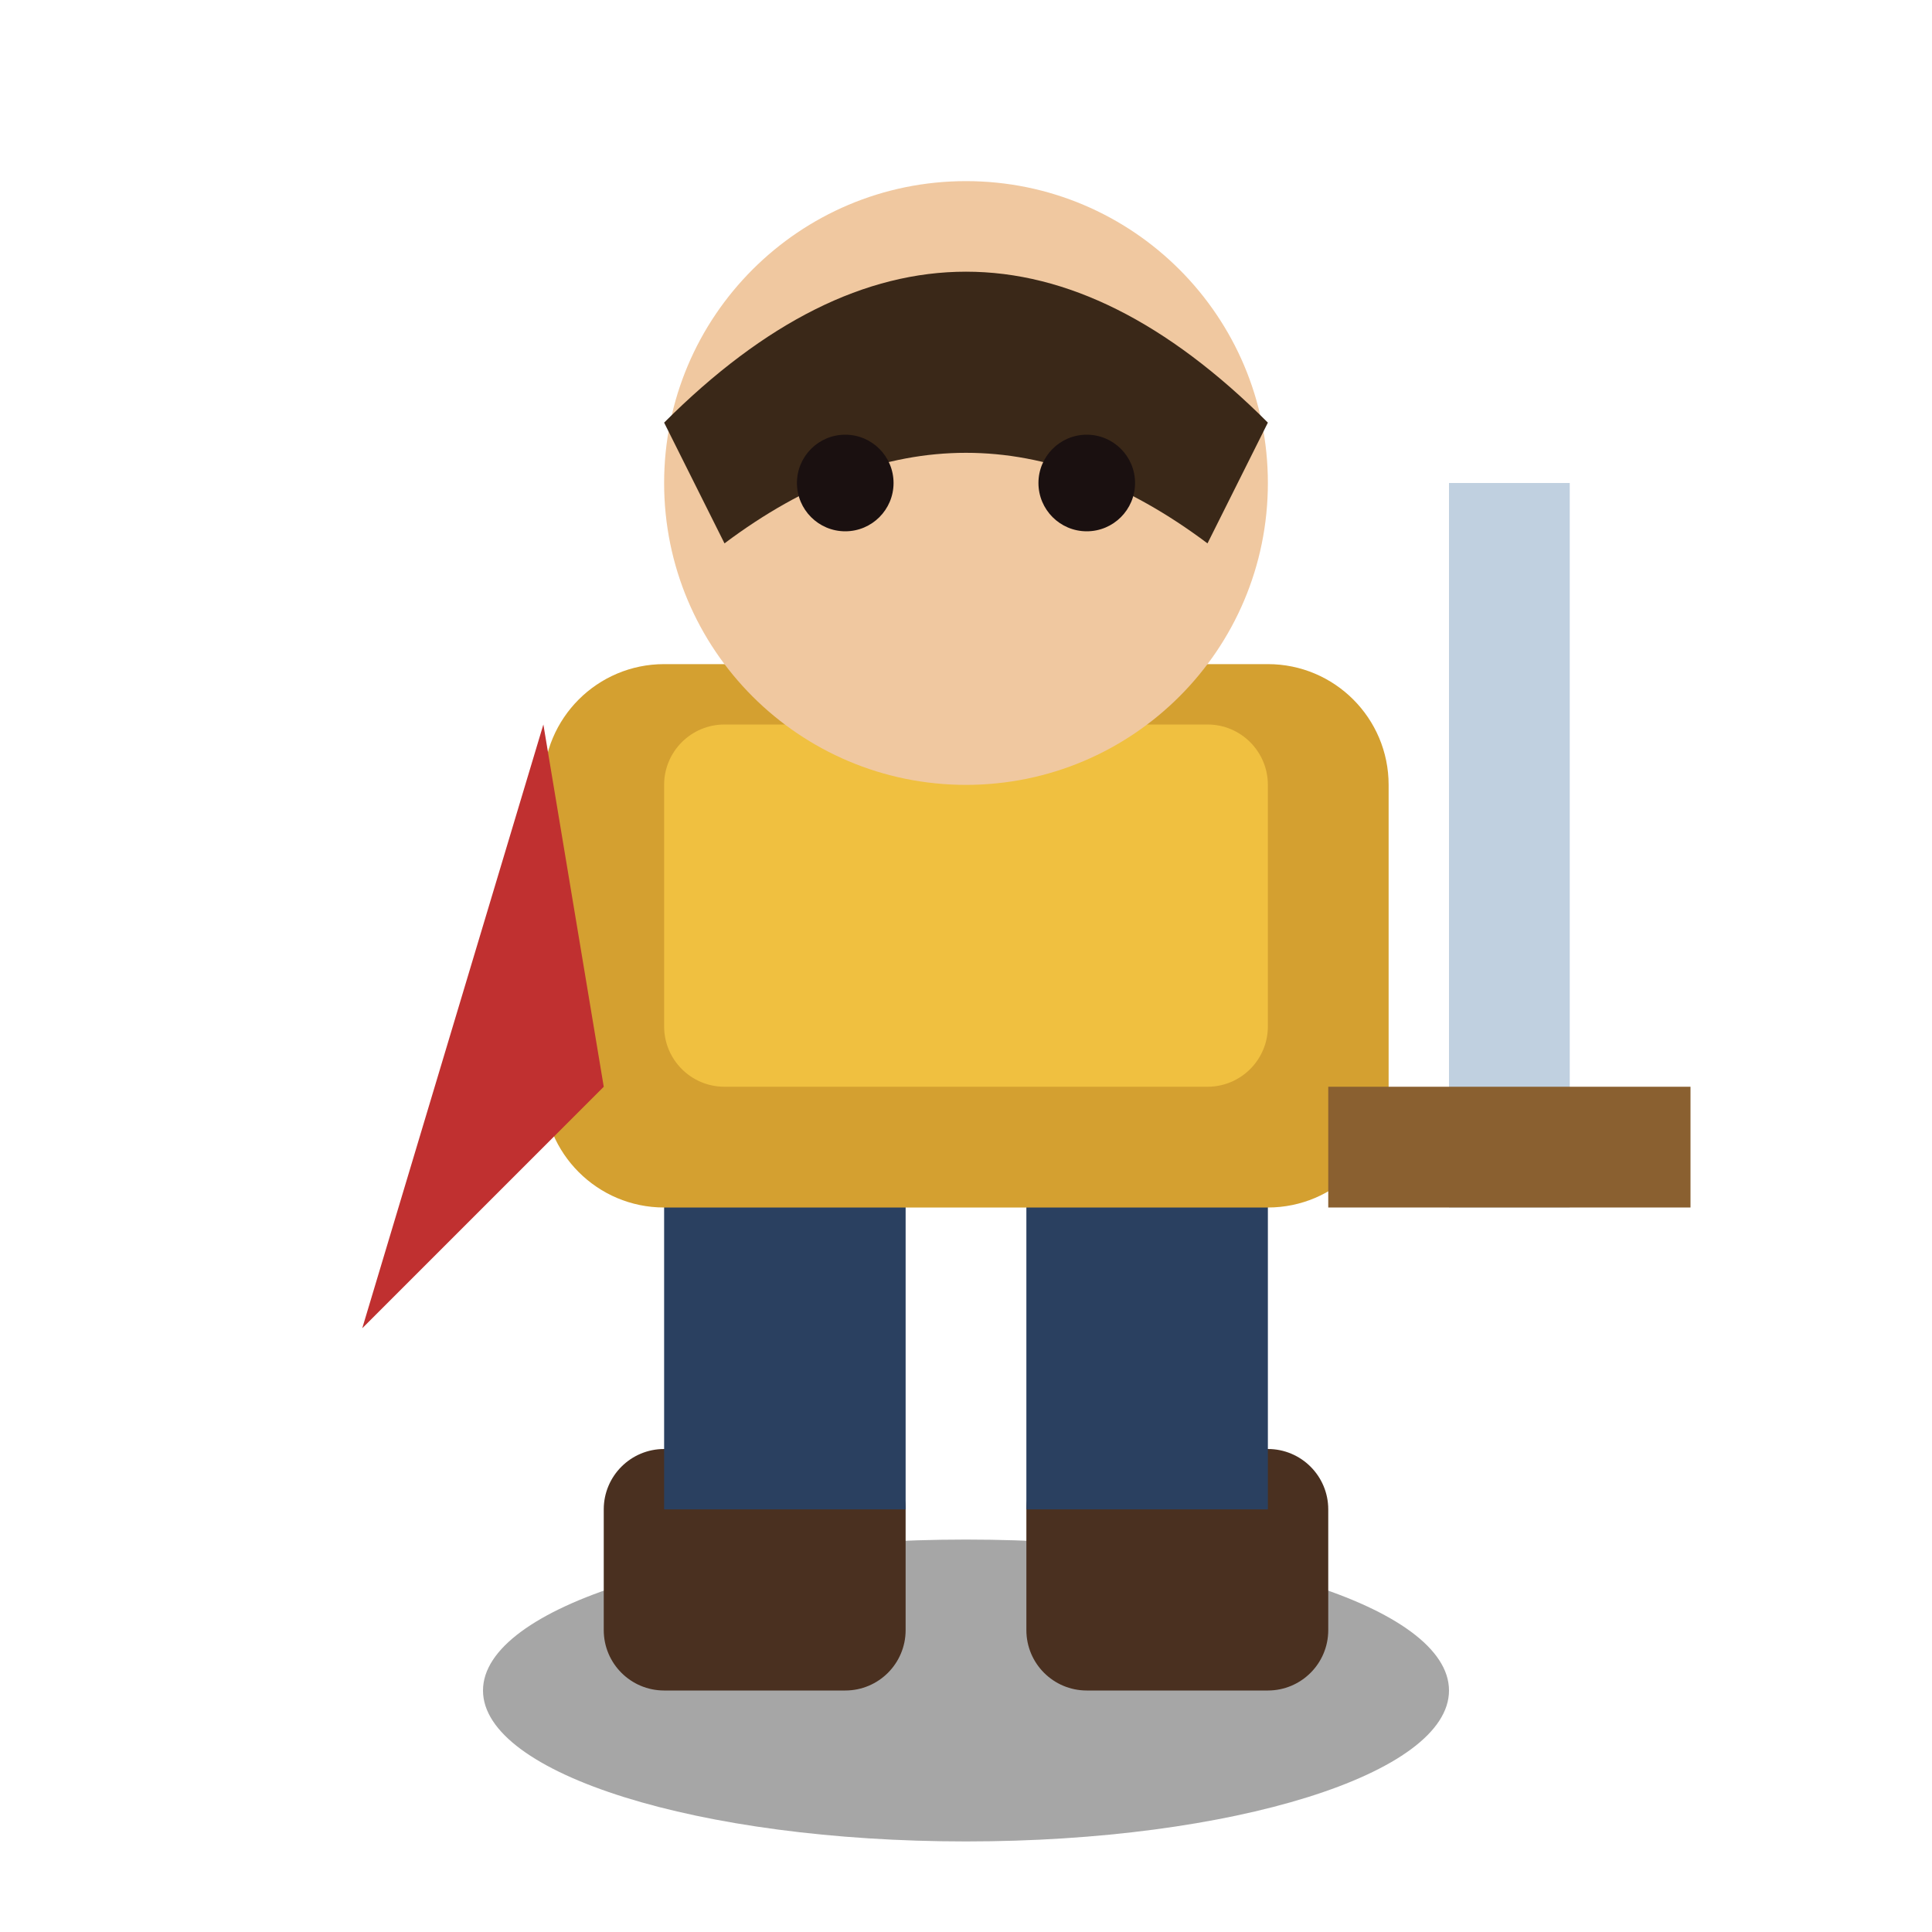
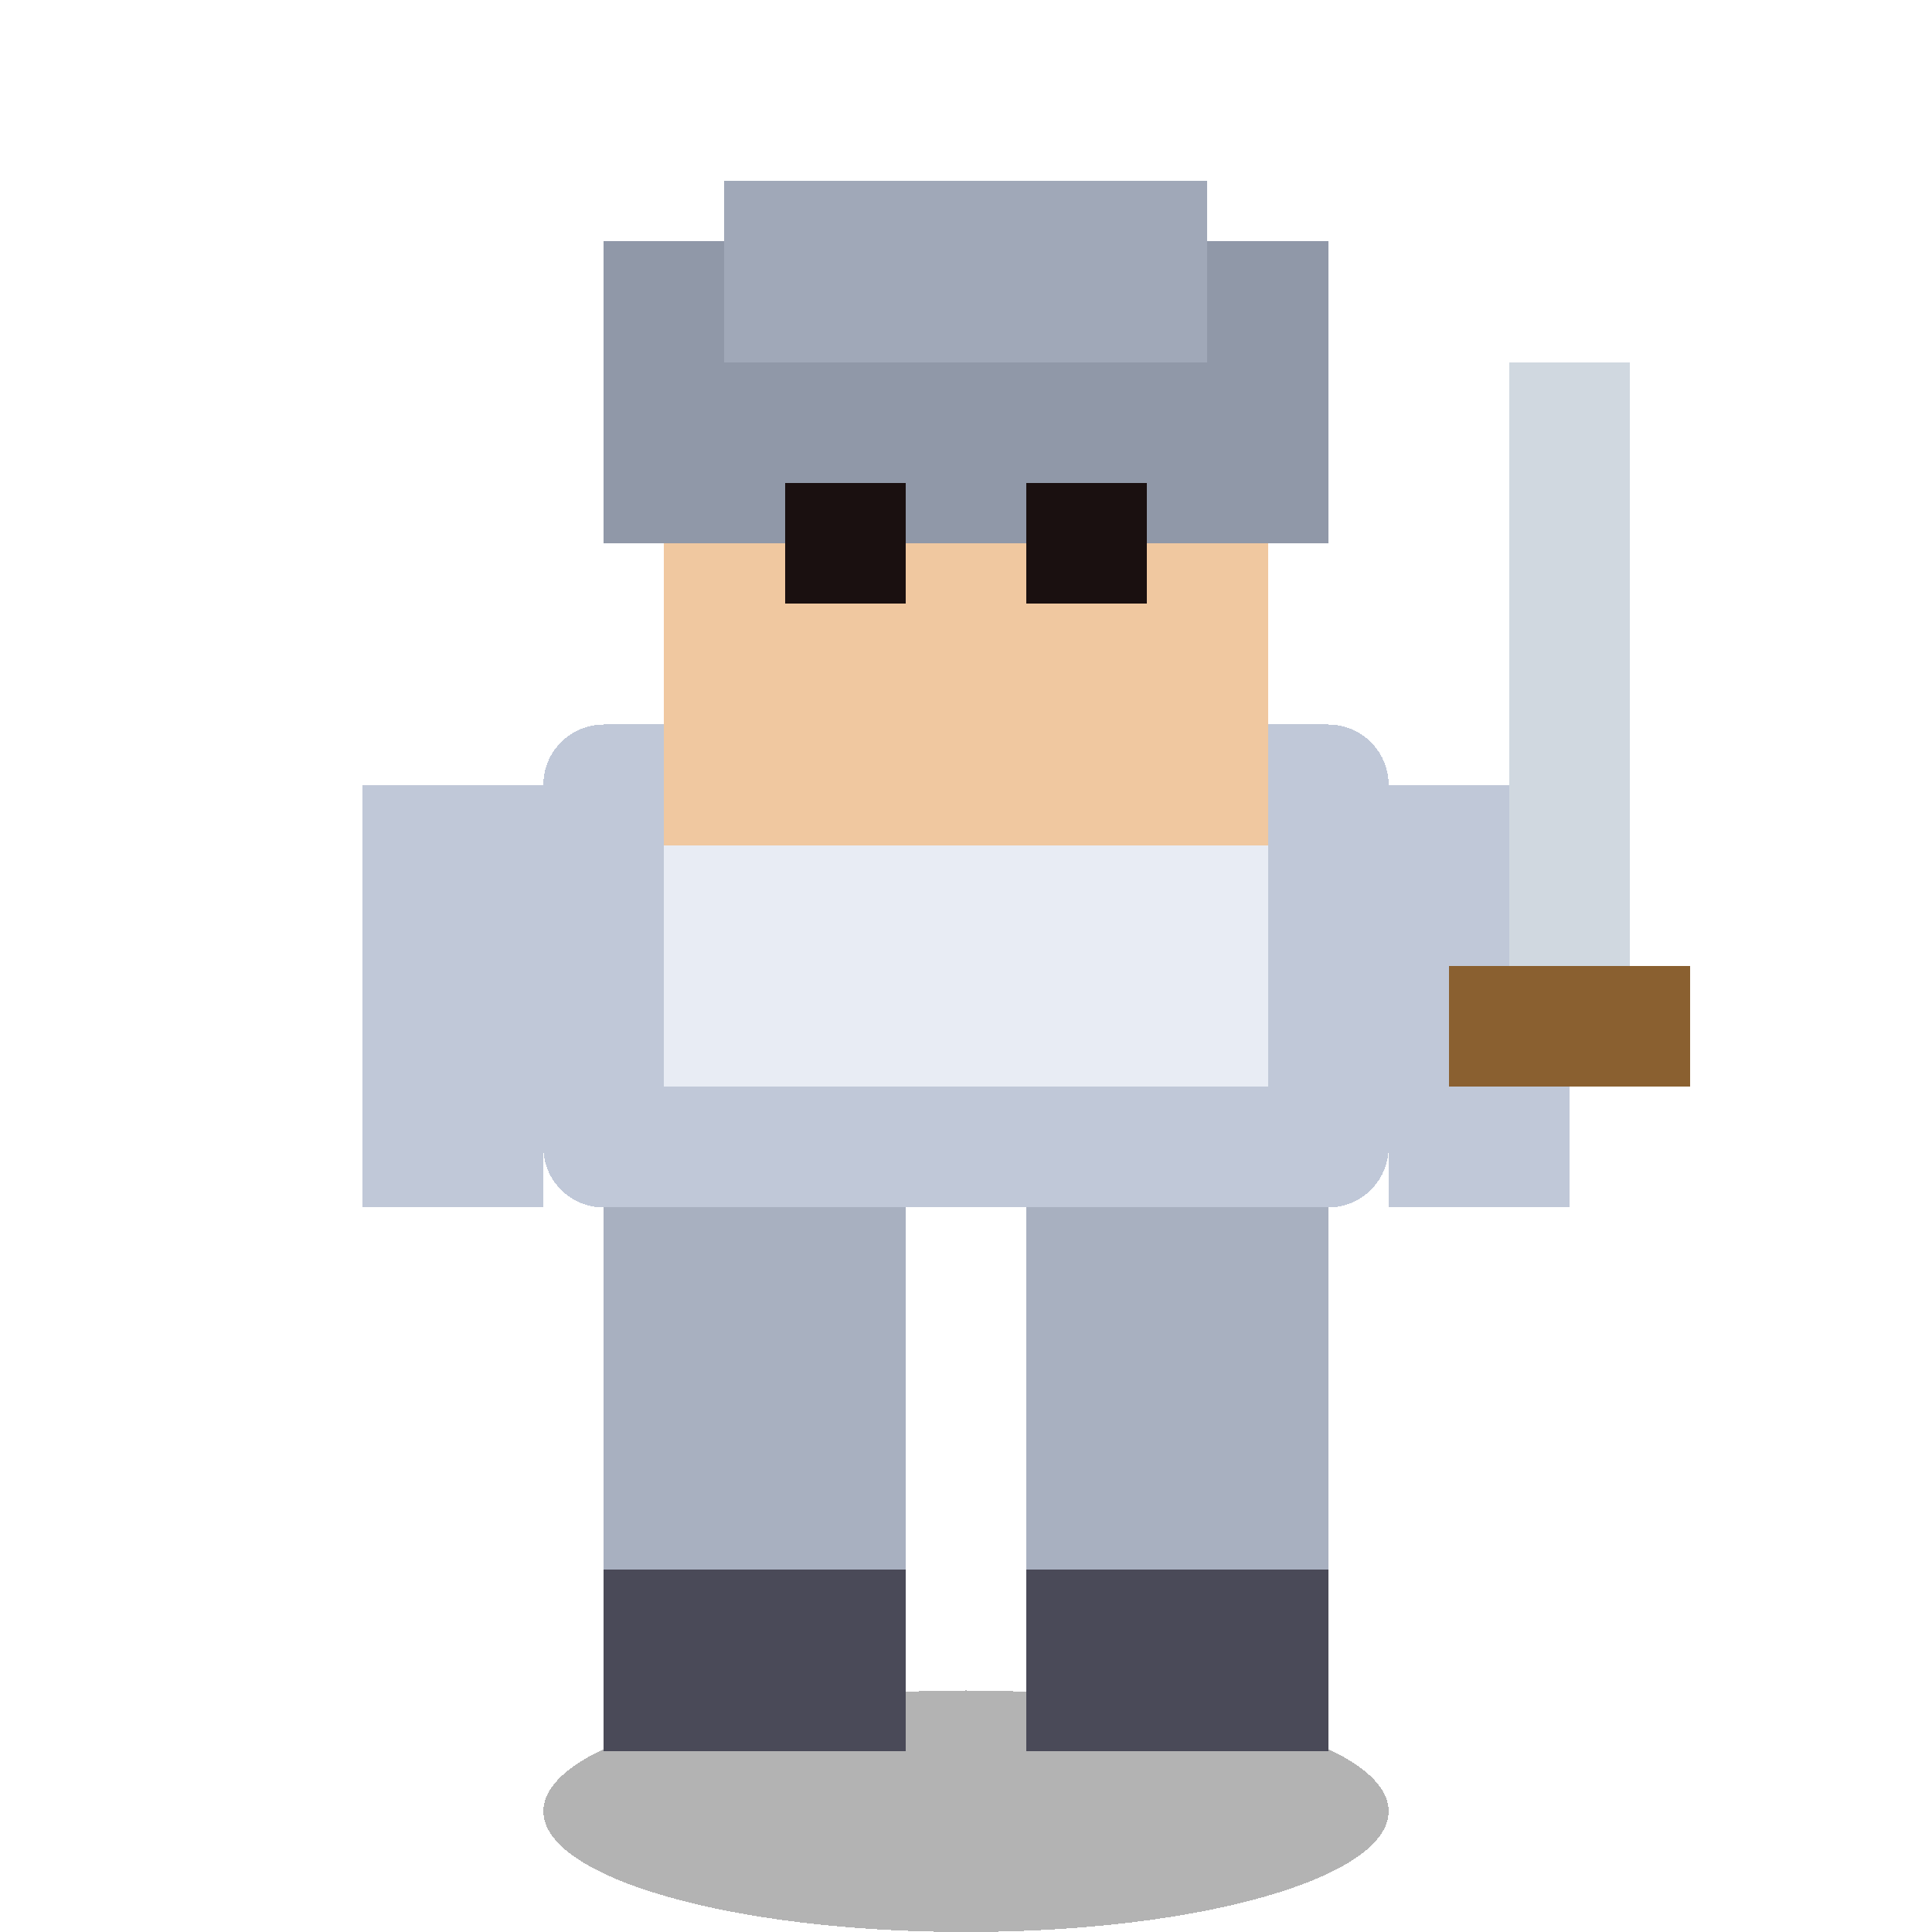
- <svg xmlns="http://www.w3.org/2000/svg" width="32" height="32" viewBox="0 0 32 32">
-   <ellipse cx="16" cy="28" rx="8" ry="2.5" fill="#000" opacity="0.35" />
-   <rect x="10" y="24" width="5" height="4" rx="1" fill="#4a3020" />
-   <rect x="17" y="24" width="5" height="4" rx="1" fill="#4a3020" />
-   <rect x="11" y="18" width="4" height="7" fill="#2a4060" />
-   <rect x="17" y="18" width="4" height="7" fill="#2a4060" />
-   <rect x="9" y="11" width="14" height="9" rx="2" fill="#d4a030" />
-   <rect x="11" y="12" width="10" height="6" rx="1" fill="#f0c040" />
-   <path d="M9 12 L6 22 L10 18 Z" fill="#c03030" />
-   <circle cx="16" cy="8" r="5" fill="#f0c8a0" />
-   <path d="M11 7 Q16 2 21 7 L20 9 Q16 6 12 9 Z" fill="#3a2818" />
-   <circle cx="14" cy="8" r="0.8" fill="#1a1010" />
-   <circle cx="18" cy="8" r="0.8" fill="#1a1010" />
-   <rect x="24" y="8" width="2" height="12" fill="#c0d0e0" />
-   <rect x="22" y="18" width="6" height="2" fill="#8a6030" />
+ <svg xmlns="http://www.w3.org/2000/svg" width="32" height="32" viewBox="0 0 32 32" shape-rendering="crispEdges">
+   <ellipse cx="16" cy="30" rx="7" ry="2" fill="#000" opacity="0.3" />
+   <rect x="10" y="25" width="5" height="4" fill="#4a4a58" />
+   <rect x="17" y="25" width="5" height="4" fill="#4a4a58" />
+   <rect x="10" y="18" width="5" height="8" fill="#a8b0c0" />
+   <rect x="17" y="18" width="5" height="8" fill="#a8b0c0" />
+   <rect x="9" y="12" width="14" height="8" rx="1" fill="#c0c8d8" />
+   <rect x="11" y="13" width="10" height="5" fill="#e8ecf4" />
+   <rect x="6" y="13" width="3" height="7" fill="#c0c8d8" />
+   <rect x="23" y="13" width="3" height="7" fill="#c0c8d8" />
+   <rect x="11" y="6" width="10" height="8" fill="#f0c8a0" />
+   <rect x="10" y="4" width="12" height="5" fill="#9098a8" />
+   <rect x="12" y="3" width="8" height="3" fill="#a0a8b8" />
+   <rect x="13" y="8" width="2" height="2" fill="#1a1010" />
+   <rect x="17" y="8" width="2" height="2" fill="#1a1010" />
+   <rect x="25" y="6" width="2" height="12" fill="#d0d8e0" />
+   <rect x="24" y="16" width="4" height="2" fill="#8a6030" />
</svg>
